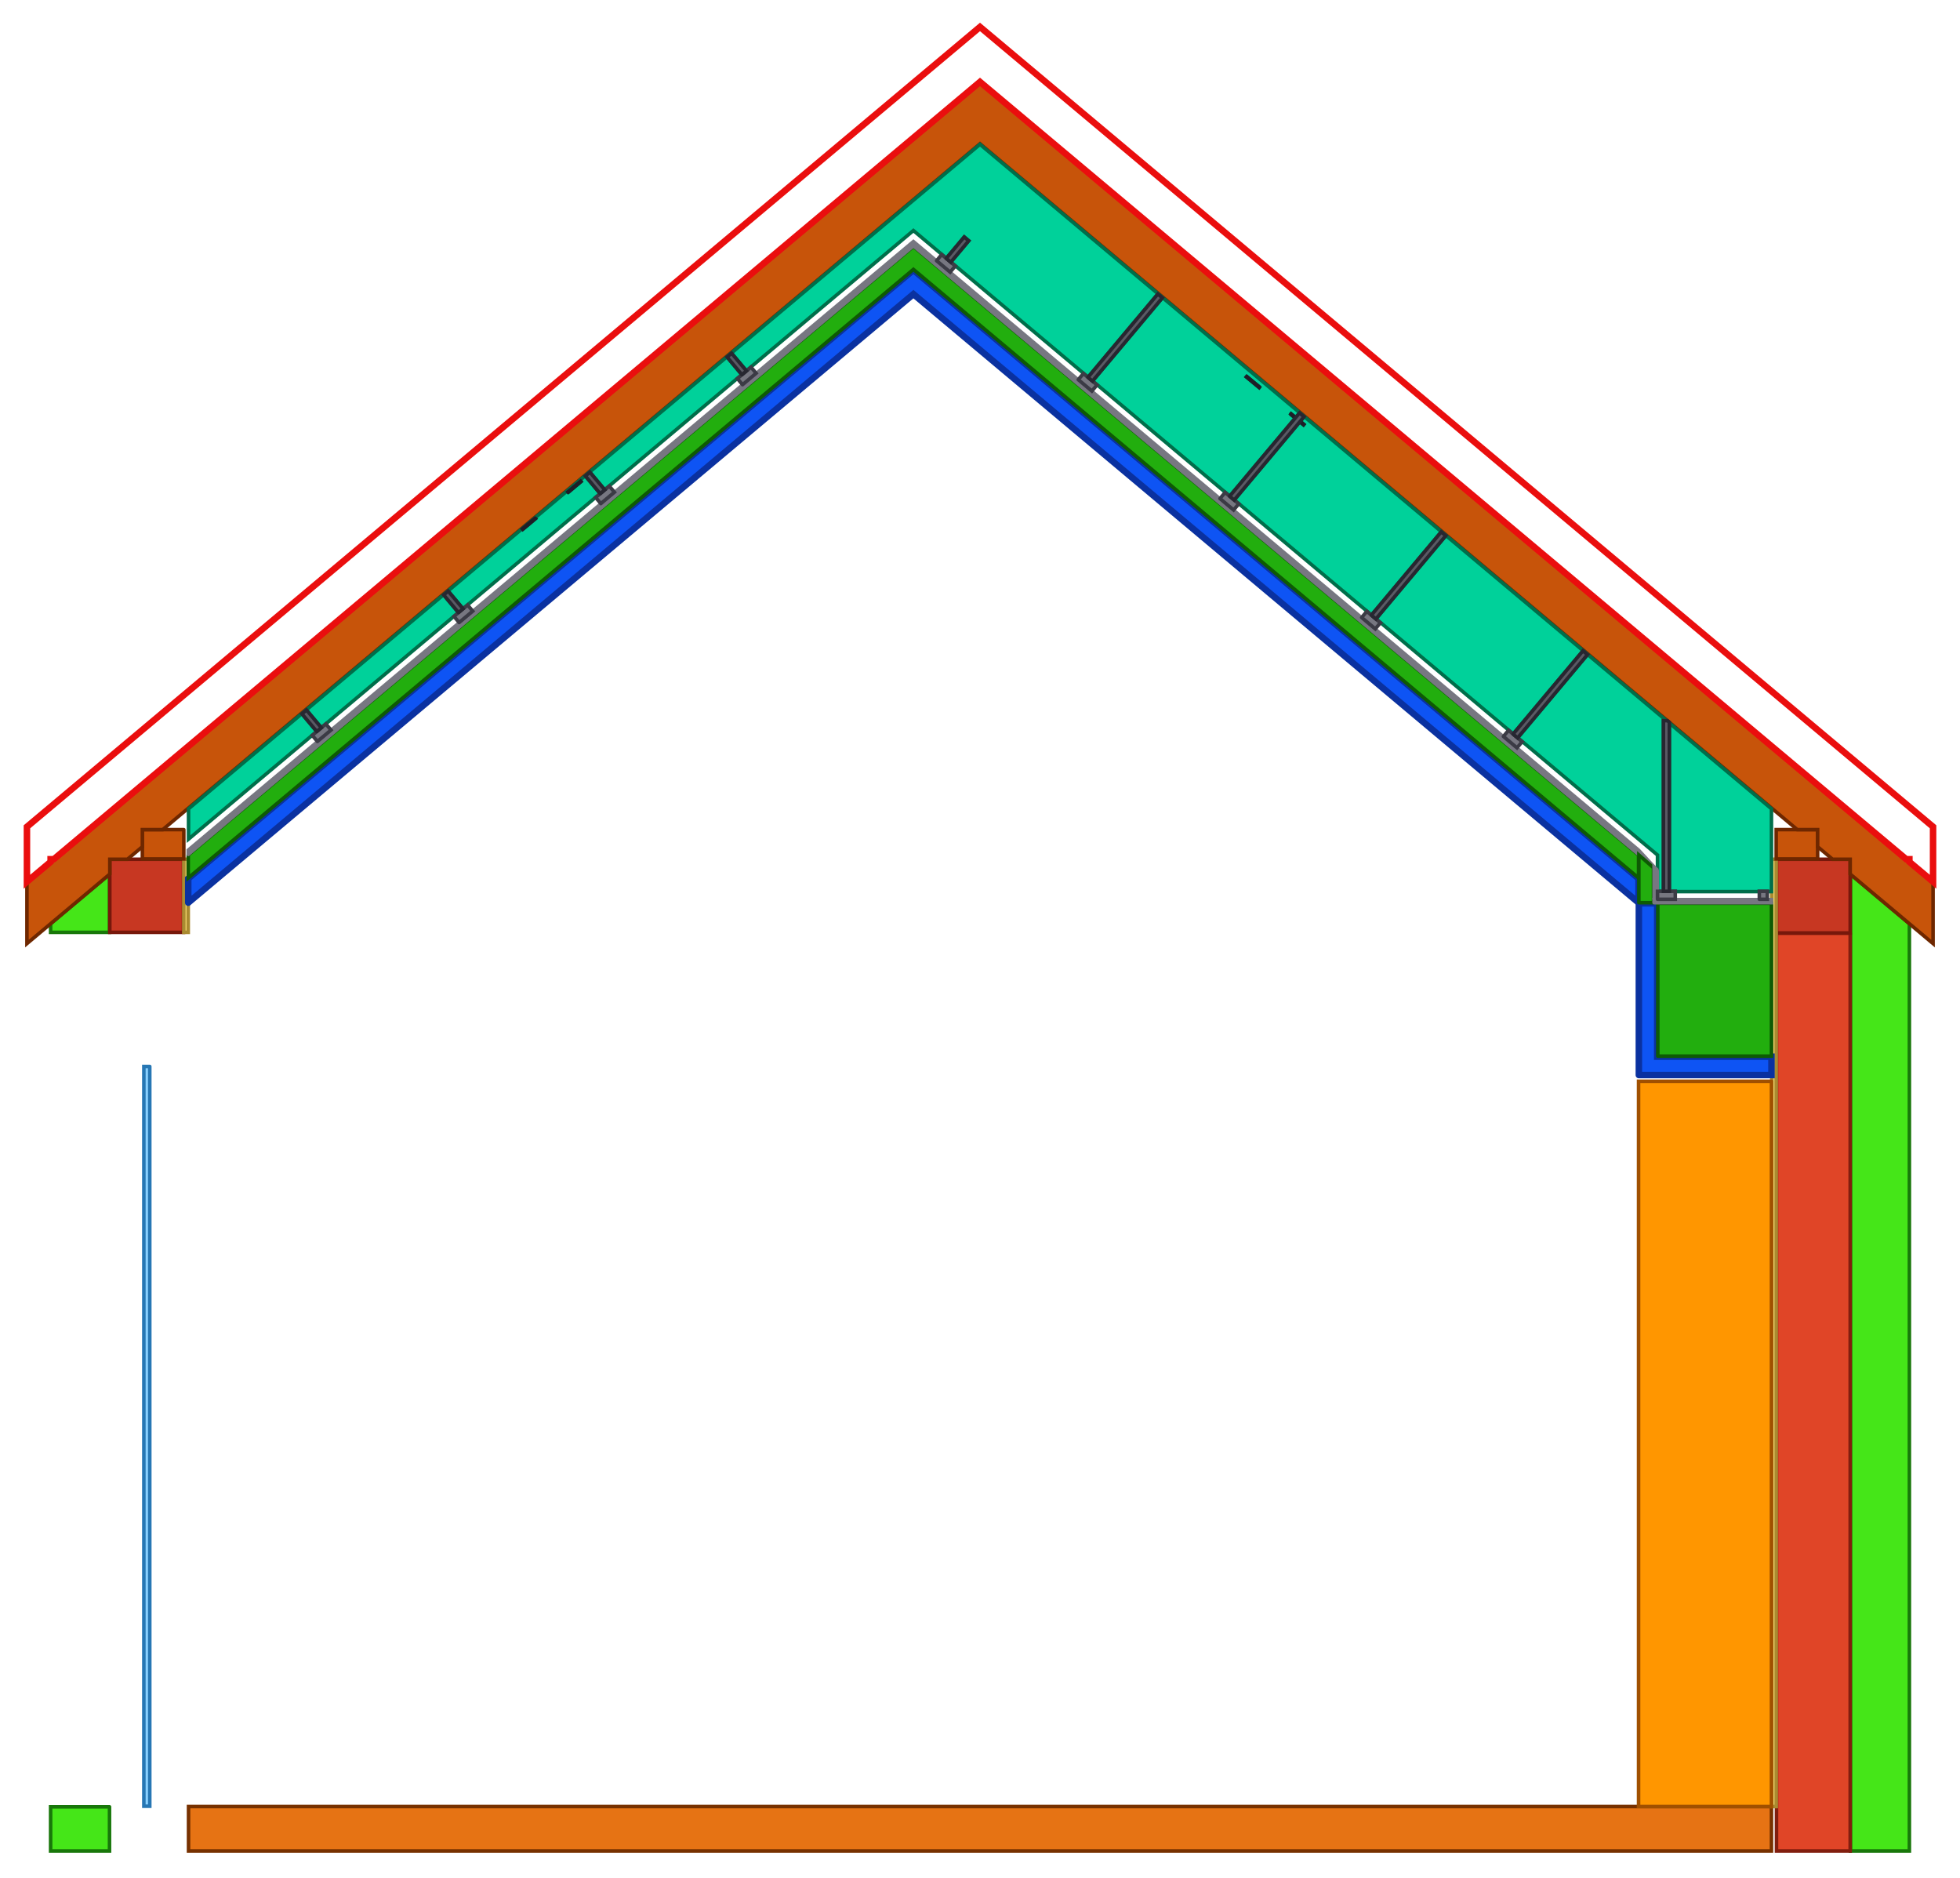
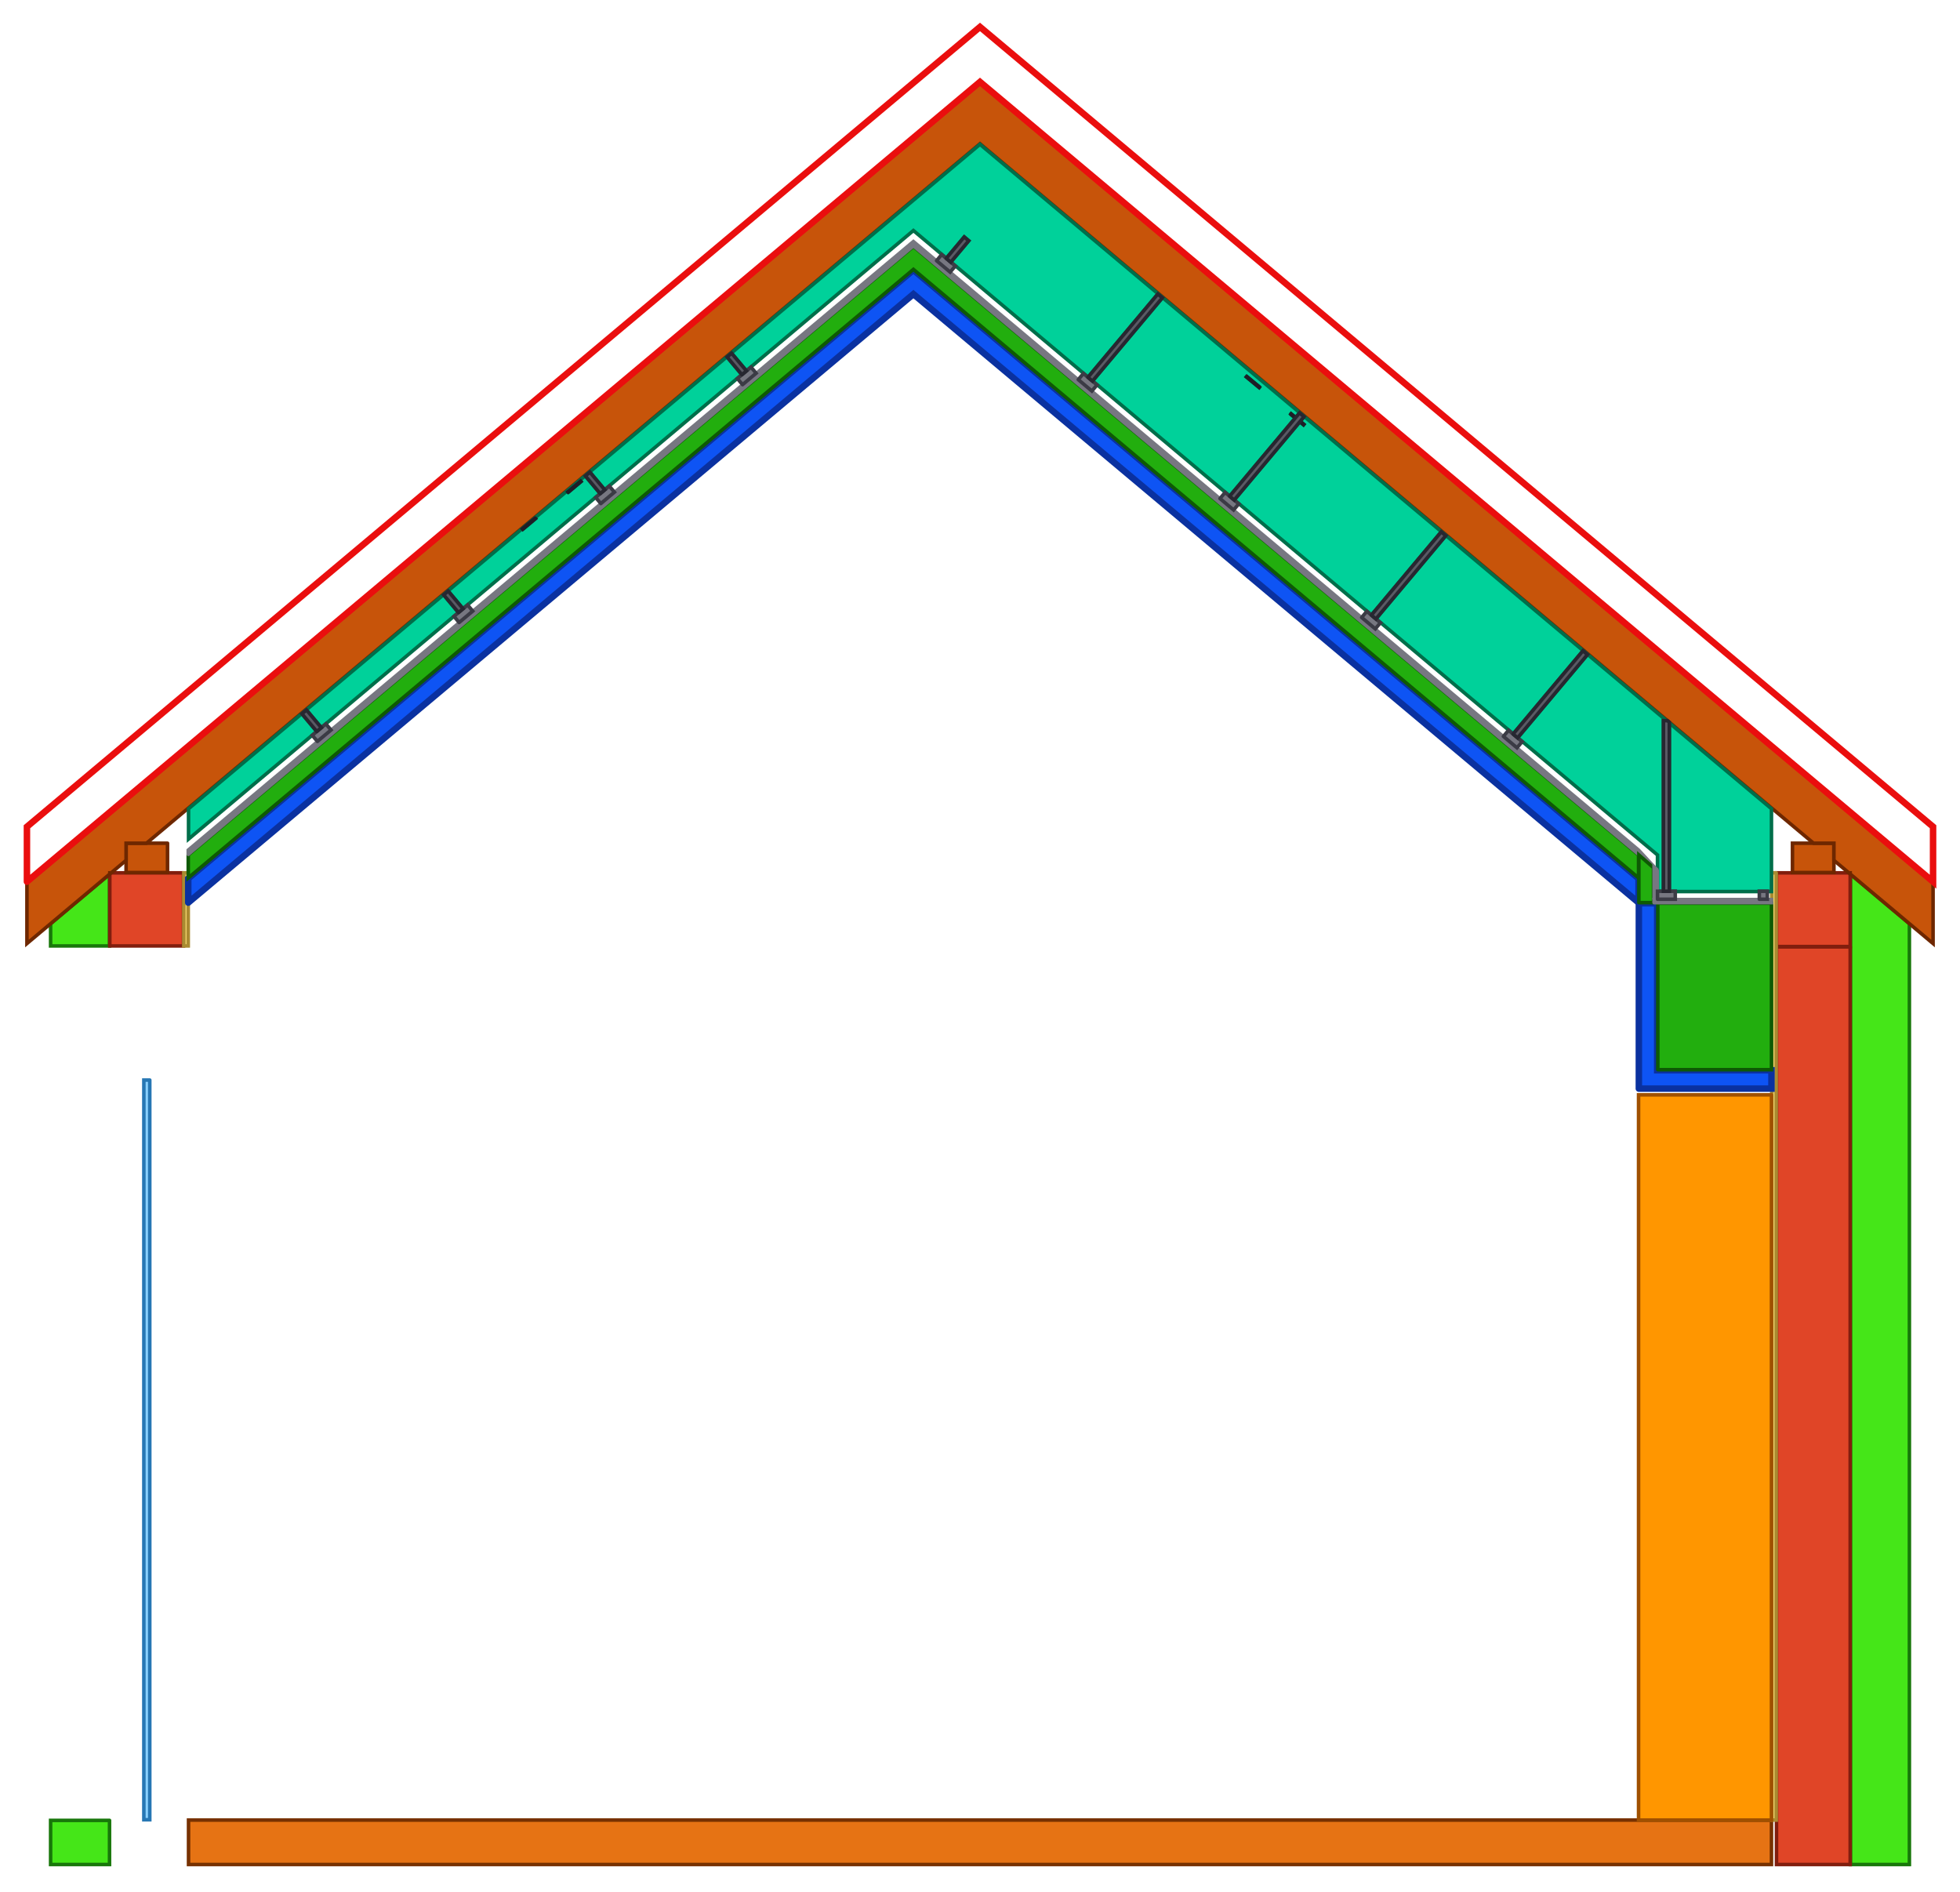
- <svg xmlns="http://www.w3.org/2000/svg" width="6622.0mm" height="6343.5mm" viewBox="-636.0 -6102.5 6622.0 6343.5" version="1.1">
+ <svg xmlns="http://www.w3.org/2000/svg" width="6622.0mm" height="6389.6mm" viewBox="-636.0 -6148.6 6622.0 6389.6" version="1.1">
  <g transform="scale(1,-1)" stroke-linecap="round">
    <g fill="rgb(230,115,20)" stroke="rgb(119,49,0)" stroke-width="12.0" id="floor">
      <path d="M 5349.0,0.0 L 1.0,0.0 L 1.0,-150.0 L 5349.0,-150.0 L 5349.0,0.0" />
    </g>
    <g fill="rgb(69,230,24)" stroke="rgb(24,119,10)" stroke-width="12.0" id="eps">
      <path d="M -266.0,-1.0 L -465.0,-1.0 L -465.0,-150.0 L -266.0,-150.0 L -266.0,-1.0" />
-       <path d="M -451.955,3200.0 L -465.0,3200.0 L -465.0,3189.054 L -451.955,3200.0" />
-       <path d="M -266.0,3149.17 L -465.0,2982.189 L -465.0,2953.0 L -266.0,2953.0 L -266.0,3149.17" />
-       <path d="M 5815.0,3200.0 L 5801.955,3200.0 L 5815.0,3189.054 L 5815.0,3200.0" />
-       <path d="M 5815.0,2982.189 L 5616.0,3149.17 L 5616.0,-150.0 L 5815.0,-150.0 L 5815.0,2982.189" />
+       <path d="M -266.0,3195.27 L -465.0,3028.289 L -465.0,2953.0 L -266.0,2953.0 L -266.0,3195.27" />
+       <path d="M 5815.0,3028.289 L 5616.0,3195.27 L 5616.0,-150.0 L 5815.0,-150.0 L 5815.0,3028.289" />
    </g>
    <g fill="rgb(224,69,39)" stroke="rgb(129,30,14)" stroke-width="12.0" id="masonry">
+       <path d="M -16.0,3200.0 L -265.0,3200.0 L -265.0,2953.0 L -16.0,2953.0 L -16.0,3200.0" />
      <path d="M 5615.0,2950.0 L 5366.0,2950.0 L 5366.0,-150.0 L 5615.0,-150.0 L 5615.0,2950.0" />
-     </g>
-     <g fill="rgb(199,55,34)" stroke="rgb(119,24,11)" stroke-width="12.0" id="venec">
-       <path d="M -16.0,3200.0 L -265.0,3200.0 L -265.0,2953.0 L -16.0,2953.0 L -16.0,3200.0" />
      <path d="M 5615.0,3200.0 L 5366.0,3200.0 L 5366.0,2951.0 L 5615.0,2951.0 L 5615.0,3200.0" />
    </g>
    <g fill="rgb(255,224,119)" stroke="rgb(170,139,49)" stroke-width="12.0" id="plaster">
      <path d="M 0.0,3200.0 L -15.0,3200.0 L -15.0,2953.0 L 0.0,2953.0 L 0.0,3200.0" />
      <path d="M 5365.0,3200.0 L 5350.0,3200.0 L 5350.0,0.0 L 5365.0,0.0 L 5365.0,3200.0" />
    </g>
    <g fill="rgb(255,150,0)" stroke="rgb(160,80,0)" stroke-width="12.0" id="furniture">
      <path d="M 5349.0,2450.0 L 4900.0,2450.0 L 4900.0,0.0 L 5349.0,0.0 L 5349.0,2450.0" />
    </g>
    <g fill="rgb(199,84,10)" stroke="rgb(110,39,0)" stroke-width="12.0" id="wall_plate">
-       <path d="M -15.0,3300.0 L -155.0,3300.0 L -155.0,3201.0 L -15.0,3201.0 L -15.0,3300.0" />
-       <path d="M 5505.0,3300.0 L 5365.0,3300.0 L 5365.0,3201.0 L 5505.0,3201.0 L 5505.0,3300.0" />
+       <path d="M -70.0,3300.0 L -210.0,3300.0 L -210.0,3201.0 L -70.0,3201.0 L -70.0,3300.0" />
+       <path d="M 5560.0,3300.0 L 5420.0,3300.0 L 5420.0,3201.0 L 5560.0,3201.0 L 5560.0,3300.0" />
    </g>
    <g fill="rgb(199,84,10)" stroke="rgb(110,39,0)" stroke-width="12.0" id="rafters">
-       <path d="M 5895.0,3121.926 L 2675.0,5823.827 L -545.0,3121.926 L -545.0,2915.061 L -265.0,3150.009 L -265.0,3200.0 L -205.423,3200.0 L -155.0,3242.31 L -155.0,3300.0 L -86.247,3300.0 L 2675.0,5616.962 L 5436.247,3300.0 L 5505.0,3300.0 L 5505.0,3242.31 L 5555.423,3200.0 L 5615.0,3200.0 L 5615.0,3150.009 L 5895.0,2915.061 L 5895.0,3121.926" />
+       <path d="M 5895.0,3168.026 L 2675.0,5869.927 L -545.0,3168.026 L -545.0,2961.161 L -265.0,3196.109 L -265.0,3200.0 L -260.363,3200.0 L -210.0,3242.259 L -210.0,3300.0 L -141.187,3300.0 L 2675.0,5663.062 L 5491.187,3300.0 L 5560.0,3300.0 L 5560.0,3242.259 L 5610.363,3200.0 L 5615.0,3200.0 L 5615.0,3196.109 L 5895.0,2961.161 L 5895.0,3168.026" />
    </g>
    <g fill="rgb(0,209,154)" stroke="rgb(0,110,74)" stroke-width="12.0" id="plenum_wool">
-       <path d="M 5335.0,3090.698 L 5349.0,3090.698 L 5349.0,3370.37 L 5004.0,3659.968 L 5004.0,3091.698 L 5024.0,3091.698 L 5024.0,3090.698 L 5308.0,3090.698 L 5308.0,3091.698 L 5335.0,3091.698 L 5335.0,3090.698" />
-       <path d="M 1885.58,4849.933 L 2450.0,5323.732 L 2561.403,5230.253 L 2621.653,5302.056 L 2636.974,5289.2 L 2576.724,5217.397 L 3040.181,4828.511 L 3275.755,5109.257 L 3291.076,5096.401 L 3055.502,4815.655 L 3518.959,4426.769 L 3740.185,4690.415 L 3724.672,4703.249 L 3725.958,4704.781 L 3741.47,4691.947 L 3754.533,4707.515 L 3769.854,4694.659 L 3756.88,4679.198 L 3769.291,4668.93 L 3768.005,4667.397 L 3755.595,4677.665 L 3534.28,4413.913 L 3997.737,4025.026 L 4233.311,4305.773 L 4248.632,4292.917 L 4013.058,4012.171 L 4476.515,3623.284 L 4712.089,3904.03 L 4727.41,3891.175 L 4491.835,3610.428 L 4964.0,3214.235 L 4964.0,3091.698 L 4984.0,3091.698 L 4984.0,3668.09 L 4994.324,3668.09 L 2675.0,5614.962 L 1.0,3370.37 L 1.0,3267.937 L 434.17,3631.559 L 384.185,3691.129 L 399.506,3703.985 L 449.489,3644.418 L 912.867,4033.398 L 862.963,4092.871 L 878.284,4105.727 L 928.186,4046.256 L 1391.564,4435.236 L 1341.741,4494.614 L 1357.062,4507.469 L 1406.883,4448.095 L 1870.262,4837.075 L 1820.519,4896.356 L 1835.84,4909.212 L 1885.58,4849.933 M 1130.066,4314.386 L 1128.78,4315.918 L 1172.114,4352.28 L 1173.4,4350.748 L 1130.066,4314.386 M 1325.719,4477.254 L 1327.005,4475.722 L 1283.671,4439.36 L 1282.385,4440.892 L 1325.719,4477.254 M 3576.209,4830.764 L 3619.543,4794.913 L 3618.257,4793.381 L 3574.924,4829.232 L 3576.209,4830.764" />
+       <path d="M 5335.0,3136.798 L 5349.0,3136.798 L 5349.0,3416.47 L 5004.0,3706.068 L 5004.0,3137.798 L 5024.0,3137.798 L 5024.0,3136.798 L 5308.0,3136.798 L 5308.0,3137.798 L 5335.0,3137.798 L 5335.0,3136.798" />
+       <path d="M 1885.58,4896.033 L 2450.0,5369.832 L 2561.403,5276.353 L 2621.653,5348.156 L 2636.974,5335.3 L 2576.724,5263.497 L 3040.181,4874.611 L 3275.755,5155.357 L 3291.076,5142.501 L 3055.502,4861.755 L 3518.959,4472.869 L 3740.185,4736.515 L 3724.672,4749.349 L 3725.958,4750.881 L 3741.47,4738.047 L 3754.533,4753.615 L 3769.854,4740.759 L 3756.88,4725.298 L 3769.291,4715.03 L 3768.005,4713.497 L 3755.595,4723.765 L 3534.28,4460.013 L 3997.737,4071.126 L 4233.311,4351.873 L 4248.632,4339.017 L 4013.058,4058.271 L 4476.515,3669.384 L 4712.089,3950.13 L 4727.41,3937.275 L 4491.835,3656.528 L 4964.0,3260.335 L 4964.0,3137.798 L 4984.0,3137.798 L 4984.0,3714.19 L 4994.324,3714.19 L 2675.0,5661.062 L 1.0,3416.47 L 1.0,3314.037 L 434.17,3677.659 L 384.185,3737.229 L 399.506,3750.085 L 449.489,3690.518 L 912.867,4079.498 L 862.963,4138.971 L 878.284,4151.827 L 928.186,4092.356 L 1391.564,4481.336 L 1341.741,4540.714 L 1357.062,4553.569 L 1406.883,4494.195 L 1870.262,4883.175 L 1820.519,4942.456 L 1835.84,4955.312 L 1885.58,4896.033 M 1130.066,4360.486 L 1128.78,4362.018 L 1172.114,4398.38 L 1173.4,4396.848 L 1130.066,4360.486 M 1325.719,4523.354 L 1327.005,4521.822 L 1283.671,4485.46 L 1282.385,4486.992 L 1325.719,4523.354 M 3576.209,4876.864 L 3619.543,4841.013 L 3618.257,4839.481 L 3574.924,4875.332 L 3576.209,4876.864" />
    </g>
    <g fill="rgb(69,69,80)" stroke="rgb(30,30,39)" stroke-width="12.0" id="racking_strap">
-       <path d="M 1172.114,4352.28 L 1128.78,4315.918 L 1130.066,4314.386 L 1173.4,4350.748 L 1172.114,4352.28" />
-       <path d="M 1283.671,4439.36 L 1327.005,4475.722 L 1325.719,4477.254 L 1282.385,4440.892 L 1283.671,4439.36" />
-       <path d="M 3619.543,4794.913 L 3576.209,4830.764 L 3574.924,4829.232 L 3618.257,4793.381 L 3619.543,4794.913" />
-       <path d="M 3755.595,4677.665 L 3768.005,4667.397 L 3769.291,4668.93 L 3756.88,4679.198 L 3755.595,4677.665" />
-       <path d="M 3724.672,4703.249 L 3740.185,4690.415 L 3741.47,4691.947 L 3725.958,4704.781 L 3724.672,4703.249" />
+       <path d="M 1172.114,4398.38 L 1128.78,4362.018 L 1130.066,4360.486 L 1173.4,4396.848 L 1172.114,4398.38" />
+       <path d="M 1283.671,4485.46 L 1327.005,4521.822 L 1325.719,4523.354 L 1282.385,4486.992 L 1283.671,4485.46" />
+       <path d="M 3619.543,4841.013 L 3576.209,4876.864 L 3574.924,4875.332 L 3618.257,4839.481 L 3619.543,4841.013" />
+       <path d="M 3724.672,4749.349 L 3740.185,4736.515 L 3741.47,4738.047 L 3725.958,4750.881 L 3724.672,4749.349" />
+       <path d="M 3755.595,4723.765 L 3768.005,4713.497 L 3769.291,4715.03 L 3756.88,4725.298 L 3755.595,4723.765" />
    </g>
    <g fill="none" stroke="rgb(234,14,14)" stroke-width="22.0" id="roofing">
-       <path d="M -454.338,3200.0 L 2675.0,5825.827 L 5804.338,3200.0 L 5815.0,3200.0 L 5815.0,3191.054 L 5895.0,3123.926 L 5895.0,3309.599 L 2675.0,6011.5 L -545.0,3309.599 L -545.0,3123.926 L -465.0,3191.054 L -465.0,3200.0 L -454.338,3200.0" />
+       <path d="M -545.0,3170.026 L 2675.0,5871.927 L 5895.0,3170.026 L 5895.0,3355.699 L 2675.0,6057.6 L -545.0,3355.699 L -545.0,3170.026" />
    </g>
    <g fill="rgb(139,209,255)" stroke="rgb(39,119,180)" stroke-width="12.0" id="glazing">
      <path d="M -130.0,2500.0 L -150.0,2500.0 L -150.0,1.0 L -130.0,1.0 L -130.0,2500.0" />
    </g>
    <g fill="rgb(14,84,244)" stroke="rgb(10,49,160)" stroke-width="22.0" id="slope_naturheld_140">
-       <path d="M 0.0,3053.198 L 2450.0,5108.992 L 4900.0,3053.198 L 4900.0,3134.744 L 2450.0,5190.538 L -0.0,3134.744 L 0.0,3053.198" />
+       <path d="M 0.0,3099.298 L 2450.0,5155.092 L 4900.0,3099.298 L 4900.0,3180.844 L 2450.0,5236.638 L 0.0,3180.844 L 0.0,3099.298" />
    </g>
    <g fill="rgb(34,174,14)" stroke="rgb(14,90,4)" stroke-width="12.0" id="slope_naturheld_flex_50">
-       <path d="M 0.0,3214.374 L 0.0,3136.744 L 2450.0,5192.538 L 4900.0,3136.744 L 4900.0,3214.374 L 2450.0,5270.168 L -0.0,3214.374" />
+       <path d="M 0.0,3260.474 L 0.0,3182.844 L 2450.0,5238.638 L 4900.0,3182.844 L 4900.0,3260.474 L 2450.0,5316.268 L -0.0,3260.474" />
    </g>
    <g fill="rgb(230,230,234)" stroke="rgb(119,119,129)" stroke-width="12.0" id="slope_gkf">
-       <path d="M -0.0,3216.374 L 2450.0,5272.168 L 4964.0,3162.672 L 4955.965,3170.247 L 4900.0,3230.691 L 2450.0,5286.486 L -0.0,3230.691 L 0.0,3216.374" />
+       <path d="M 0.0,3262.474 L 2450.0,5318.268 L 4964.0,3208.772 L 4955.965,3216.347 L 4900.0,3276.791 L 2450.0,5332.586 L -0.0,3276.791 L 0.0,3262.474" />
    </g>
    <g fill="rgb(119,119,129)" stroke="rgb(59,59,69)" stroke-width="12.0" id="slope_cd">
-       <path d="M 436.357,3597.839 L 482.32,3636.406 L 464.965,3657.089 L 419.002,3618.522 L 436.357,3597.839" />
-       <path d="M 915.135,3999.581 L 961.098,4038.148 L 943.742,4058.831 L 897.78,4020.264 L 915.135,3999.581" />
-       <path d="M 1393.913,4401.323 L 1439.875,4439.89 L 1422.52,4460.574 L 1376.557,4422.006 L 1393.913,4401.323" />
-       <path d="M 1872.69,4803.065 L 1918.653,4841.633 L 1901.298,4862.316 L 1855.335,4823.749 L 1872.69,4803.065" />
-       <path d="M 2528.235,5221.839 L 2574.198,5183.272 L 2591.553,5203.955 L 2545.59,5242.522 L 2528.235,5221.839" />
-       <path d="M 3007.013,4820.097 L 3052.975,4781.529 L 3070.331,4802.212 L 3024.368,4840.78 L 3007.013,4820.097" />
-       <path d="M 3485.79,4418.354 L 3531.753,4379.787 L 3549.108,4400.47 L 3503.146,4439.037 L 3485.79,4418.354" />
-       <path d="M 3964.568,4016.612 L 4010.531,3978.045 L 4027.886,3998.728 L 3981.923,4037.295 L 3964.568,4016.612" />
-       <path d="M 4443.346,3614.87 L 4489.309,3576.302 L 4506.664,3596.986 L 4460.701,3635.553 L 4443.346,3614.87" />
+       <path d="M 436.357,3643.939 L 482.32,3682.506 L 464.965,3703.189 L 419.002,3664.622 L 436.357,3643.939" />
+       <path d="M 915.135,4045.681 L 961.098,4084.248 L 943.742,4104.931 L 897.78,4066.364 L 915.135,4045.681" />
+       <path d="M 1393.913,4447.423 L 1439.875,4485.99 L 1422.52,4506.674 L 1376.557,4468.106 L 1393.913,4447.423" />
+       <path d="M 1872.69,4849.165 L 1918.653,4887.733 L 1901.298,4908.416 L 1855.335,4869.849 L 1872.69,4849.165" />
+       <path d="M 2528.235,5267.939 L 2574.198,5229.372 L 2591.553,5250.055 L 2545.59,5288.622 L 2528.235,5267.939" />
+       <path d="M 3007.013,4866.197 L 3052.975,4827.629 L 3070.331,4848.312 L 3024.368,4886.88 L 3007.013,4866.197" />
+       <path d="M 3485.79,4464.454 L 3531.753,4425.887 L 3549.108,4446.57 L 3503.146,4485.137 L 3485.79,4464.454" />
+       <path d="M 3964.568,4062.712 L 4010.531,4024.145 L 4027.886,4044.828 L 3981.923,4083.395 L 3964.568,4062.712" />
+       <path d="M 4443.346,3660.97 L 4489.309,3622.402 L 4506.664,3643.086 L 4460.701,3681.653 L 4443.346,3660.97" />
    </g>
    <g fill="rgb(90,90,100)" stroke="rgb(39,39,49)" stroke-width="12.0" id="slope_nonius">
-       <path d="M 434.323,3631.378 L 449.644,3644.233 L 399.506,3703.985 L 384.185,3691.129 L 434.323,3631.378" />
-       <path d="M 913.101,4033.12 L 928.421,4045.976 L 878.284,4105.727 L 862.963,4092.871 L 913.101,4033.12" />
-       <path d="M 1391.878,4434.862 L 1407.199,4447.718 L 1357.062,4507.469 L 1341.741,4494.614 L 1391.878,4434.862" />
-       <path d="M 1870.656,4836.604 L 1885.977,4849.46 L 1835.84,4909.212 L 1820.519,4896.356 L 1870.656,4836.604" />
-       <path d="M 2560.911,5229.666 L 2576.232,5216.81 L 2636.974,5289.2 L 2621.653,5302.056 L 2560.911,5229.666" />
-       <path d="M 3039.689,4827.924 L 3055.01,4815.068 L 3291.076,5096.401 L 3275.755,5109.257 L 3039.689,4827.924" />
-       <path d="M 3518.467,4426.182 L 3533.787,4413.326 L 3769.854,4694.659 L 3754.533,4707.515 L 3518.467,4426.182" />
-       <path d="M 3997.244,4024.439 L 4012.565,4011.584 L 4248.632,4292.917 L 4233.311,4305.773 L 3997.244,4024.439" />
-       <path d="M 4476.022,3622.697 L 4491.343,3609.841 L 4727.41,3891.175 L 4712.089,3904.03 L 4476.022,3622.697" />
+       <path d="M 434.323,3677.478 L 449.644,3690.333 L 399.506,3750.085 L 384.185,3737.229 L 434.323,3677.478" />
+       <path d="M 913.101,4079.22 L 928.421,4092.076 L 878.284,4151.827 L 862.963,4138.971 L 913.101,4079.22" />
+       <path d="M 1391.878,4480.962 L 1407.199,4493.818 L 1357.062,4553.569 L 1341.741,4540.714 L 1391.878,4480.962" />
+       <path d="M 1870.656,4882.704 L 1885.977,4895.56 L 1835.84,4955.312 L 1820.519,4942.456 L 1870.656,4882.704" />
+       <path d="M 2560.911,5275.766 L 2576.232,5262.91 L 2636.974,5335.3 L 2621.653,5348.156 L 2560.911,5275.766" />
+       <path d="M 3039.689,4874.024 L 3055.01,4861.168 L 3291.076,5142.501 L 3275.755,5155.357 L 3039.689,4874.024" />
+       <path d="M 3518.467,4472.282 L 3533.787,4459.426 L 3769.854,4740.759 L 3754.533,4753.615 L 3518.467,4472.282" />
+       <path d="M 3997.244,4070.539 L 4012.565,4057.684 L 4248.632,4339.017 L 4233.311,4351.873 L 3997.244,4070.539" />
+       <path d="M 4476.022,3668.797 L 4491.343,3655.941 L 4727.41,3937.275 L 4712.089,3950.13 L 4476.022,3668.797" />
    </g>
    <g fill="rgb(14,84,244)" stroke="rgb(10,49,160)" stroke-width="22.0" id="soffit_naturheld_140">
-       <path d="M 4901.0,2471.0 L 5349.0,2471.0 L 5349.0,2533.0 L 4963.0,2533.0 L 4963.0,3051.198 L 4901.0,3051.198 L 4901.0,2471.0" />
+       <path d="M 4901.0,2471.0 L 5349.0,2471.0 L 5349.0,2533.0 L 4963.0,2533.0 L 4963.0,3097.298 L 4901.0,3097.298 L 4901.0,2471.0" />
    </g>
    <g fill="rgb(34,174,14)" stroke="rgb(14,90,4)" stroke-width="12.0" id="soffit_naturheld_flex_50">
-       <path d="M 4965.0,2535.0 L 5349.0,2535.0 L 5349.0,3051.198 L 4965.0,3051.198 L 4965.0,2535.0" />
-       <path d="M 4901.0,3053.198 L 4950.5,3053.198 L 4950.5,3171.16 L 4901.0,3214.374 L 4901.0,3053.198" />
+       <path d="M 4965.0,2535.0 L 5349.0,2535.0 L 5349.0,3097.298 L 4965.0,3097.298 L 4965.0,2535.0" />
+       <path d="M 4901.0,3099.298 L 4950.5,3099.298 L 4950.5,3217.26 L 4901.0,3260.474 L 4901.0,3099.298" />
    </g>
    <g fill="rgb(230,230,234)" stroke="rgb(119,119,129)" stroke-width="12.0" id="soffit_gkf">
-       <path d="M 4952.5,3065.698 L 4963.0,3065.698 L 4963.0,3160.672 L 4952.5,3171.16 L 4952.5,3065.698" />
-       <path d="M 4952.5,3053.198 L 5349.0,3053.198 L 5349.0,3063.698 L 4952.5,3063.698 L 4952.5,3053.198" />
+       <path d="M 4952.5,3111.798 L 4963.0,3111.798 L 4963.0,3206.772 L 4952.5,3217.26 L 4952.5,3111.798" />
+       <path d="M 4952.5,3099.298 L 5349.0,3099.298 L 5349.0,3109.798 L 4952.5,3109.798 L 4952.5,3099.298" />
    </g>
    <g fill="rgb(119,119,129)" stroke="rgb(59,59,69)" stroke-width="12.0" id="soffit_cd">
-       <path d="M 4964.0,3064.698 L 5024.0,3064.698 L 5024.0,3091.698 L 4964.0,3091.698 L 4964.0,3064.698" />
-       <path d="M 5308.0,3064.698 L 5335.0,3064.698 L 5335.0,3091.698 L 5308.0,3091.698 L 5308.0,3064.698" />
+       <path d="M 4964.0,3110.798 L 5024.0,3110.798 L 5024.0,3137.798 L 4964.0,3137.798 L 4964.0,3110.798" />
+       <path d="M 5308.0,3110.798 L 5335.0,3110.798 L 5335.0,3137.798 L 5308.0,3137.798 L 5308.0,3110.798" />
    </g>
    <g fill="rgb(90,90,100)" stroke="rgb(39,39,49)" stroke-width="12.0" id="soffit_nonius">
-       <path d="M 4997.575,3668.09 L 4984.0,3668.09 L 4984.0,3091.698 L 5004.0,3091.698 L 5004.0,3662.699 L 4997.575,3668.09" />
+       <path d="M 4997.575,3714.19 L 4984.0,3714.19 L 4984.0,3137.798 L 5004.0,3137.798 L 5004.0,3708.799 L 4997.575,3714.19" />
    </g>
  </g>
</svg>
